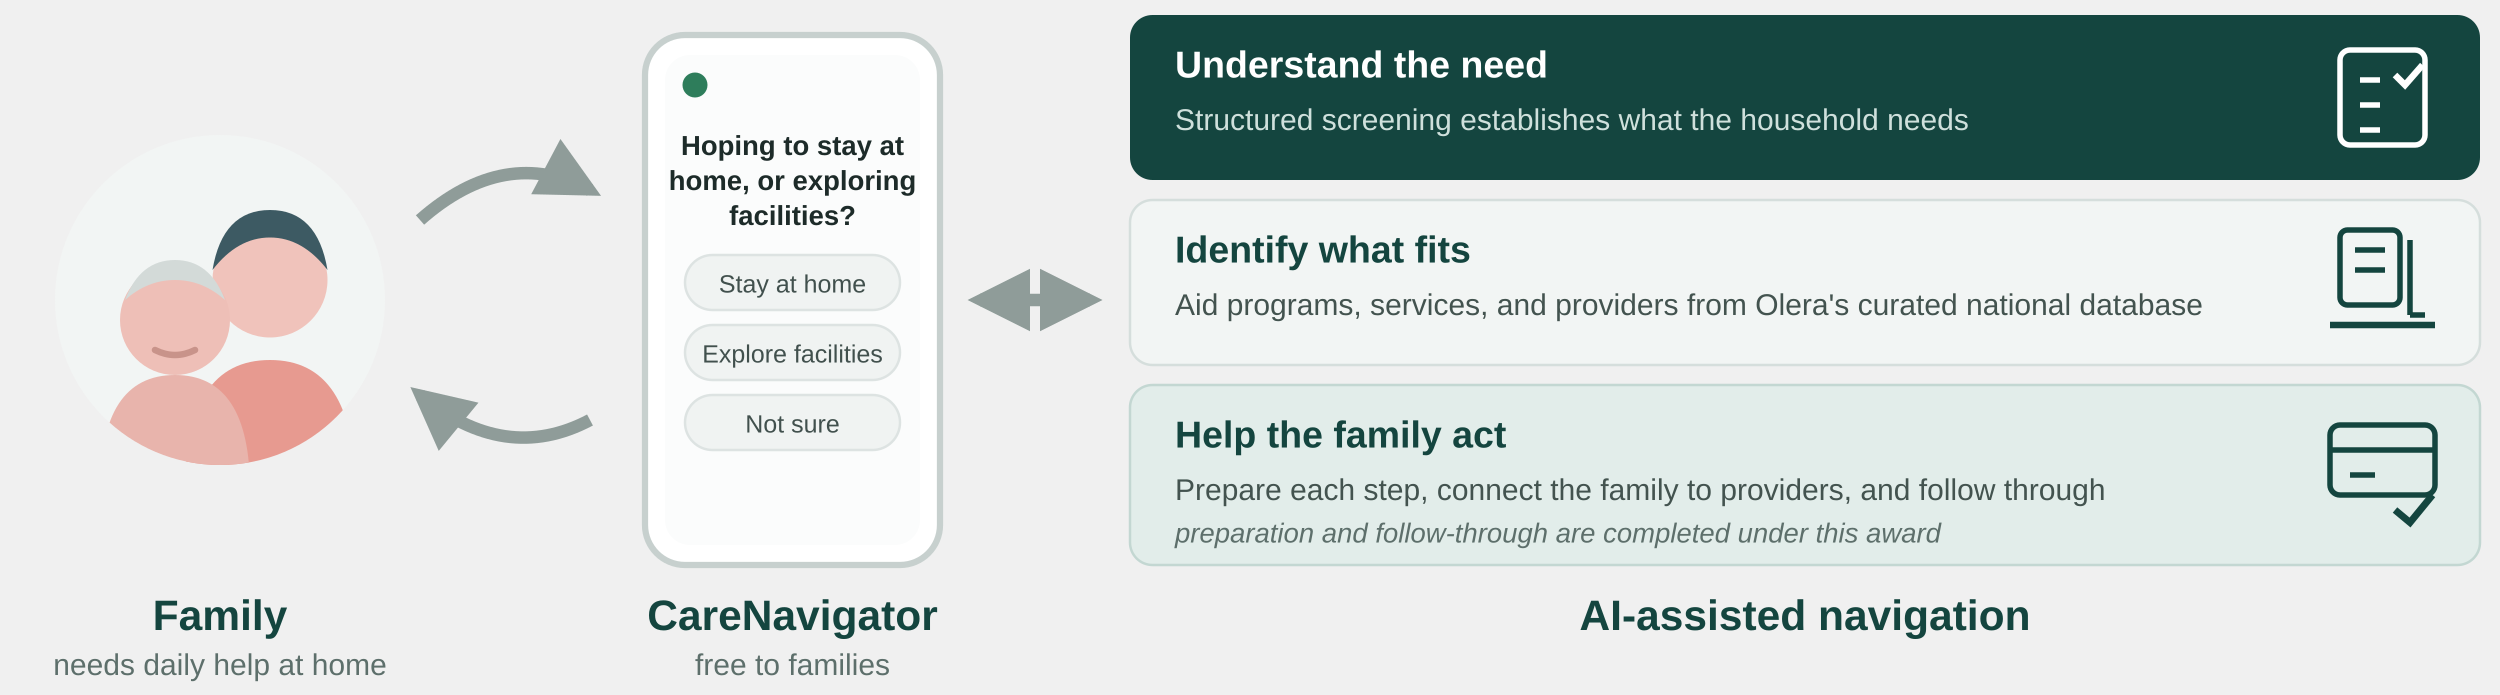
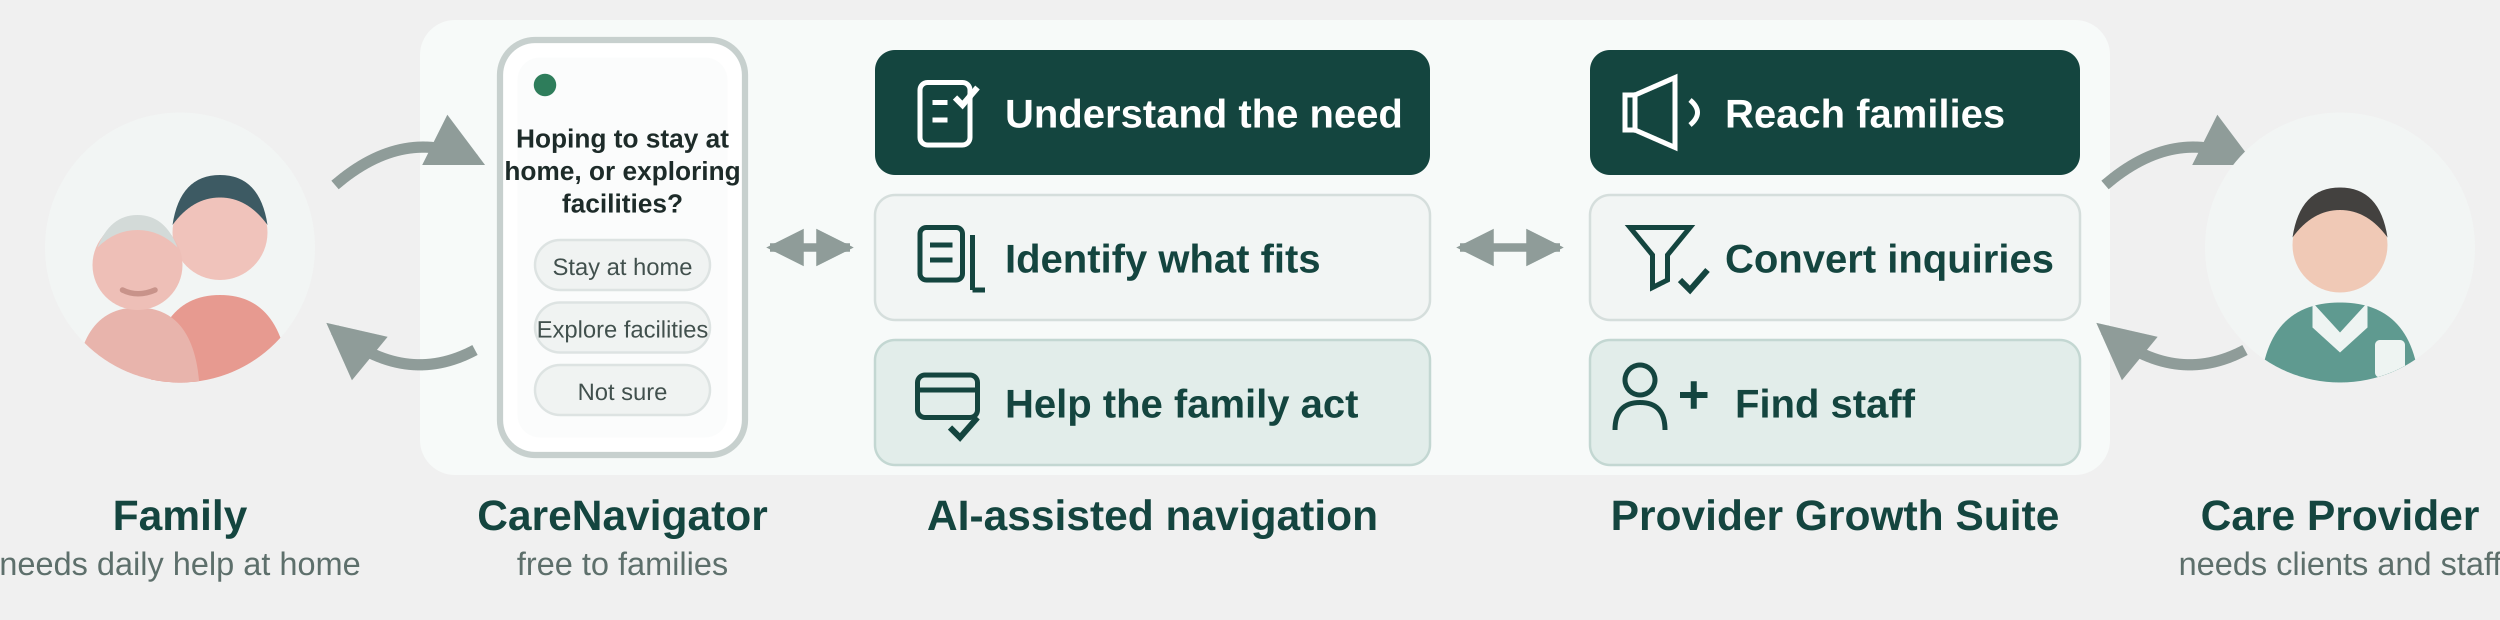
- <svg xmlns="http://www.w3.org/2000/svg" viewBox="0 0 1000 278" style="width:7.4in;margin:0 auto;display:block" role="img" aria-label="What CareNavigator does. A family works through the CareNavigator interface, which understands the need, identifies the aid, services, and providers that fit, and helps the family act.">
+ <svg xmlns="http://www.w3.org/2000/svg" viewBox="0 0 1000 248" style="width:7.4in;margin:0 auto;display:block" role="img" aria-label="The two sides of the CareNavigator marketplace. A family works through the CareNavigator interface, which understands the need, identifies what fits, and helps the family act. Care providers, who need clients and staff, use the Provider Growth Suite to reach families, convert inquiries, and find staff.">
  <defs>
    <marker id="ah" viewBox="0 0 10 10" refX="8" refY="5" markerWidth="5" markerHeight="5" orient="auto-start-reverse">
      <path d="M0 0 L10 5 L0 10 z" fill="#8f9c99" />
    </marker>
+     <marker id="ah2" viewBox="0 0 10 10" refX="9" refY="5" markerWidth="15" markerHeight="15" markerUnits="userSpaceOnUse" orient="auto-start-reverse">
+       <path d="M0 0 L10 5 L0 10 z" fill="#8f9c99" />
+     </marker>
  </defs>
+   <rect x="168" y="8" width="676" height="182" rx="14" fill="#f7faf9" />
  <clipPath id="famclip">
-     <circle cx="88" cy="120" r="66" />
+     <circle cx="72" cy="99" r="54" />
  </clipPath>
-   <circle cx="88" cy="120" r="66" fill="#f2f5f4" />
+   <circle cx="72" cy="99" r="54" fill="#f2f5f4" />
  <g clip-path="url(#famclip)">
-     <path d="M74 196 q0-52 34-52 q34 0 34 52 z" fill="#e79a90" />
-     <circle cx="108" cy="112" r="23" fill="#f0c3bb" />
-     <path d="M85 108 q4-24 23-24 q19 0 23 24 q-10-13-23-13 q-13 0-23 13z" fill="#3d5a63" />
-     <path d="M40 196 q0-46 30-46 q30 0 30 46 z" fill="#e8b4ac" />
-     <circle cx="70" cy="128" r="22" fill="#eebfb7" />
-     <path d="M50 120 q6-16 20-16 q14 0 20 16 q-9-8-20-8 q-11 0-20 8z" fill="#d3dad8" />
-     <path d="M62 140 q8 4 16 0" fill="none" stroke="#c8938a" stroke-width="2.6" stroke-linecap="round" />
+     <path d="M60 161 q0-43 28-43 q28 0 28 43 z" fill="#e79a90" />
+     <circle cx="88" cy="93" r="19" fill="#f0c3bb" />
+     <path d="M69 90 q3-20 19-20 q16 0 19 20 q-8-11-19-11 q-11 0-19 11z" fill="#3d5a63" />
+     <path d="M30 161 q0-38 25-38 q25 0 25 38 z" fill="#e8b4ac" />
+     <circle cx="55" cy="106" r="18" fill="#eebfb7" />
+     <path d="M39 99 q5-13 16-13 q11 0 16 13 q-7-7-16-7 q-9 0-16 7z" fill="#d3dad8" />
+     <path d="M49 116 q6 3 13 0" fill="none" stroke="#c8938a" stroke-width="2.2" stroke-linecap="round" />
  </g>
-   <text x="88" y="252" text-anchor="middle" font-family="Arial" font-size="17" font-weight="700" fill="#14453f">Family</text>
-   <text x="88" y="270" text-anchor="middle" font-family="Arial" font-size="12" fill="#5d6f6b">needs daily help at home</text>
-   <path d="M168 88 q34-30 68-12" fill="none" stroke="#8f9c99" stroke-width="5" marker-end="url(#ah)" />
-   <path d="M236 168 q-34 18-68-10" fill="none" stroke="#8f9c99" stroke-width="5" marker-end="url(#ah)" />
-   <rect x="258" y="14" width="118" height="212" rx="16" fill="#fff" stroke="#c7d0ce" stroke-width="2.5" />
-   <rect x="266" y="22" width="102" height="196" rx="10" fill="#fbfcfc" />
-   <circle cx="278" cy="34" r="5" fill="#2e7d5b" />
-   <text x="317" y="62" text-anchor="middle" font-family="Arial" font-size="11" font-weight="700" fill="#1d2b29">Hoping to stay at</text>
-   <text x="317" y="76" text-anchor="middle" font-family="Arial" font-size="11" font-weight="700" fill="#1d2b29">home, or exploring</text>
-   <text x="317" y="90" text-anchor="middle" font-family="Arial" font-size="11" font-weight="700" fill="#1d2b29">facilities?</text>
-   <rect x="274" y="102" width="86" height="22" rx="11" fill="#f0f3f2" stroke="#dde3e2" />
-   <text x="317" y="117" text-anchor="middle" font-family="Arial" font-size="10" fill="#41504d">Stay at home</text>
-   <rect x="274" y="130" width="86" height="22" rx="11" fill="#f0f3f2" stroke="#dde3e2" />
-   <text x="317" y="145" text-anchor="middle" font-family="Arial" font-size="10" fill="#41504d">Explore facilities</text>
-   <rect x="274" y="158" width="86" height="22" rx="11" fill="#f0f3f2" stroke="#dde3e2" />
-   <text x="317" y="173" text-anchor="middle" font-family="Arial" font-size="10" fill="#41504d">Not sure</text>
-   <text x="317" y="252" text-anchor="middle" font-family="Arial" font-size="17" font-weight="700" fill="#14453f">CareNavigator</text>
-   <text x="317" y="270" text-anchor="middle" font-family="Arial" font-size="12" fill="#5d6f6b">free to families</text>
-   <path d="M392 120 h44" fill="none" stroke="#8f9c99" stroke-width="5" marker-start="url(#ah)" marker-end="url(#ah)" />
-   <rect x="452" y="6" width="540" height="66" rx="9" fill="#14453f" />
-   <text x="470" y="31" font-family="Arial" font-size="15" font-weight="700" fill="#ffffff">Understand the need</text>
-   <text x="470" y="52" font-family="Arial" font-size="12" fill="#cfe0dc">Structured screening establishes what the household needs</text>
-   <g stroke="#ffffff" stroke-width="2.2" fill="none">
-     <rect x="936" y="20" width="34" height="38" rx="4" />
-     <path d="M944 32 h8 M944 42 h8 M944 52 h8" />
-     <path d="M958 30 l4 4 l7-8" stroke-width="2.6" />
+   <text x="72" y="212" text-anchor="middle" font-family="Arial" font-size="17" font-weight="700" fill="#14453f">Family</text>
+   <text x="72" y="230" text-anchor="middle" font-family="Arial" font-size="13" fill="#5d6f6b">needs daily help at home</text>
+   <path d="M134 74 q28-24 56-10" fill="none" stroke="#8f9c99" stroke-width="4.5" marker-end="url(#ah)" />
+   <path d="M190 140 q-28 15-56-8" fill="none" stroke="#8f9c99" stroke-width="4.5" marker-end="url(#ah)" />
+   <rect x="200" y="16" width="98" height="166" rx="14" fill="#fff" stroke="#c7d0ce" stroke-width="2.5" />
+   <rect x="207" y="23" width="84" height="152" rx="9" fill="#fbfcfc" />
+   <circle cx="218" cy="34" r="4.5" fill="#2e7d5b" />
+   <text x="249" y="59" text-anchor="middle" font-family="Arial" font-size="10.5" font-weight="700" fill="#1d2b29">Hoping to stay at</text>
+   <text x="249" y="72" text-anchor="middle" font-family="Arial" font-size="10.5" font-weight="700" fill="#1d2b29">home, or exploring</text>
+   <text x="249" y="85" text-anchor="middle" font-family="Arial" font-size="10.5" font-weight="700" fill="#1d2b29">facilities?</text>
+   <rect x="214" y="96" width="70" height="20" rx="10" fill="#f0f3f2" stroke="#dde3e2" />
+   <text x="249" y="110" text-anchor="middle" font-family="Arial" font-size="9.5" fill="#41504d">Stay at home</text>
+   <rect x="214" y="121" width="70" height="20" rx="10" fill="#f0f3f2" stroke="#dde3e2" />
+   <text x="249" y="135" text-anchor="middle" font-family="Arial" font-size="9.5" fill="#41504d">Explore facilities</text>
+   <rect x="214" y="146" width="70" height="20" rx="10" fill="#f0f3f2" stroke="#dde3e2" />
+   <text x="249" y="160" text-anchor="middle" font-family="Arial" font-size="9.5" fill="#41504d">Not sure</text>
+   <text x="249" y="212" text-anchor="middle" font-family="Arial" font-size="17" font-weight="700" fill="#14453f">CareNavigator</text>
+   <text x="249" y="230" text-anchor="middle" font-family="Arial" font-size="13" fill="#5d6f6b">free to families</text>
+   <path d="M308 99 h32" fill="none" stroke="#8f9c99" stroke-width="3.4" marker-start="url(#ah2)" marker-end="url(#ah2)" />
+   <rect x="350" y="20" width="222" height="50" rx="8" fill="#14453f" />
+   <g stroke="#ffffff" stroke-width="2" fill="none">
+     <rect x="368" y="33" width="20" height="25" rx="3" />
+     <path d="M373 41 h6 M373 48 h6" />
+     <path d="M382 39 l3 3 l6-7" stroke-width="2.4" />
  </g>
-   <rect x="452" y="80" width="540" height="66" rx="9" fill="#f2f5f4" stroke="#d5dedc" />
-   <text x="470" y="105" font-family="Arial" font-size="15" font-weight="700" fill="#14453f">Identify what fits</text>
-   <text x="470" y="126" font-family="Arial" font-size="12" fill="#43534f">Aid programs, services, and providers from Olera's curated national database</text>
-   <g stroke="#14453f" stroke-width="2.2" fill="none">
-     <rect x="936" y="92" width="24" height="30" rx="3" />
-     <path d="M942 100 h12 M942 108 h12" />
-     <path d="M964 96 v30 M964 126 h6" />
-     <path d="M932 130 h42" stroke-width="2.6" />
+   <text x="402" y="51" font-family="Arial" font-size="16" font-weight="700" fill="#ffffff">Understand the need</text>
+   <rect x="350" y="78" width="222" height="50" rx="8" fill="#f2f5f4" stroke="#d5dedc" />
+   <g stroke="#14453f" stroke-width="2" fill="none">
+     <rect x="368" y="91" width="17" height="21" rx="2.5" />
+     <path d="M372 98 h9 M372 104 h9" />
+     <path d="M389 94 v22 M389 116 h5" />
  </g>
-   <rect x="452" y="154" width="540" height="72" rx="9" fill="#e2edea" stroke="#c3d7d2" />
-   <text x="470" y="179" font-family="Arial" font-size="15" font-weight="700" fill="#14453f">Help the family act</text>
-   <text x="470" y="200" font-family="Arial" font-size="12" fill="#43534f">Prepare each step, connect the family to providers, and follow through</text>
-   <text x="470" y="217" font-family="Arial" font-size="11" font-style="italic" fill="#5d6f6b">preparation and follow-through are completed under this award</text>
-   <g stroke="#14453f" stroke-width="2.2" fill="none">
-     <rect x="932" y="170" width="42" height="28" rx="4" />
-     <path d="M932 180 h42" />
-     <path d="M940 190 h10" />
-     <path d="M958 204 l6 5 l9-11" stroke-width="2.8" />
+   <text x="402" y="109" font-family="Arial" font-size="16" font-weight="700" fill="#14453f">Identify what fits</text>
+   <rect x="350" y="136" width="222" height="50" rx="8" fill="#e2edea" stroke="#c3d7d2" />
+   <g stroke="#14453f" stroke-width="2" fill="none">
+     <rect x="367" y="150" width="24" height="17" rx="3" />
+     <path d="M367 156 h24" />
+     <path d="M380 171 l4 4 l7-8" stroke-width="2.4" />
  </g>
-   <text x="722" y="252" text-anchor="middle" font-family="Arial" font-size="17" font-weight="700" fill="#14453f">AI-assisted navigation</text>
+   <text x="402" y="167" font-family="Arial" font-size="16" font-weight="700" fill="#14453f">Help the family act</text>
+   <text x="461" y="212" text-anchor="middle" font-family="Arial" font-size="17" font-weight="700" fill="#14453f">AI-assisted navigation</text>
+   <path d="M584 99 h40" fill="none" stroke="#8f9c99" stroke-width="3.4" marker-start="url(#ah2)" marker-end="url(#ah2)" />
+   <rect x="636" y="20" width="196" height="50" rx="8" fill="#14453f" />
+   <g stroke="#ffffff" stroke-width="2" fill="none">
+     <path d="M654 38 l16-7 v28 l-16-7 z" />
+     <path d="M654 38 h-4 v14 h4" />
+     <path d="M676 40 q6 5 0 10" />
+   </g>
+   <text x="690" y="51" font-family="Arial" font-size="16" font-weight="700" fill="#ffffff">Reach families</text>
+   <rect x="636" y="78" width="196" height="50" rx="8" fill="#f2f5f4" stroke="#d5dedc" />
+   <g stroke="#14453f" stroke-width="2" fill="none">
+     <path d="M652 91 h24 l-9 11 v10 l-6 3 v-13 z" />
+     <path d="M672 112 l4 4 l7-8" stroke-width="2.4" />
+   </g>
+   <text x="690" y="109" font-family="Arial" font-size="16" font-weight="700" fill="#14453f">Convert inquiries</text>
+   <rect x="636" y="136" width="196" height="50" rx="8" fill="#e2edea" stroke="#c3d7d2" />
+   <g stroke="#14453f" stroke-width="2" fill="none">
+     <circle cx="656" cy="152" r="6" />
+     <path d="M646 172 q0-11 10-11 q10 0 10 11" />
+     <path d="M672 158 h11 M677.5 152.5 v11" stroke-width="2.4" />
+   </g>
+   <text x="694" y="167" font-family="Arial" font-size="16" font-weight="700" fill="#14453f">Find staff</text>
+   <text x="734" y="212" text-anchor="middle" font-family="Arial" font-size="17" font-weight="700" fill="#14453f">Provider Growth Suite</text>
+   <path d="M842 74 q28-24 56-10" fill="none" stroke="#8f9c99" stroke-width="4.5" marker-end="url(#ah)" />
+   <path d="M898 140 q-28 15-56-8" fill="none" stroke="#8f9c99" stroke-width="4.5" marker-end="url(#ah)" />
+   <clipPath id="provclip">
+     <circle cx="936" cy="99" r="54" />
+   </clipPath>
+   <circle cx="936" cy="99" r="54" fill="#f2f5f4" />
+   <g clip-path="url(#provclip)">
+     <path d="M904 161 q0-40 32-40 q32 0 32 40 z" fill="#5f9a90" />
+     <path d="M925 121 l11 12 l11-12 v10 l-11 10 l-11-10 z" fill="#eef4f2" />
+     <circle cx="936" cy="98" r="19" fill="#f0c9b6" />
+     <path d="M917 95 q3-20 19-20 q16 0 19 20 q-8-11-19-11 q-11 0-19 11z" fill="#43413f" />
+     <rect x="950" y="136" width="12" height="15" rx="2" fill="#eef4f2" />
+   </g>
+   <text x="936" y="212" text-anchor="middle" font-family="Arial" font-size="17" font-weight="700" fill="#14453f">Care Provider</text>
+   <text x="936" y="230" text-anchor="middle" font-family="Arial" font-size="13" fill="#5d6f6b">needs clients and staff</text>
</svg>
